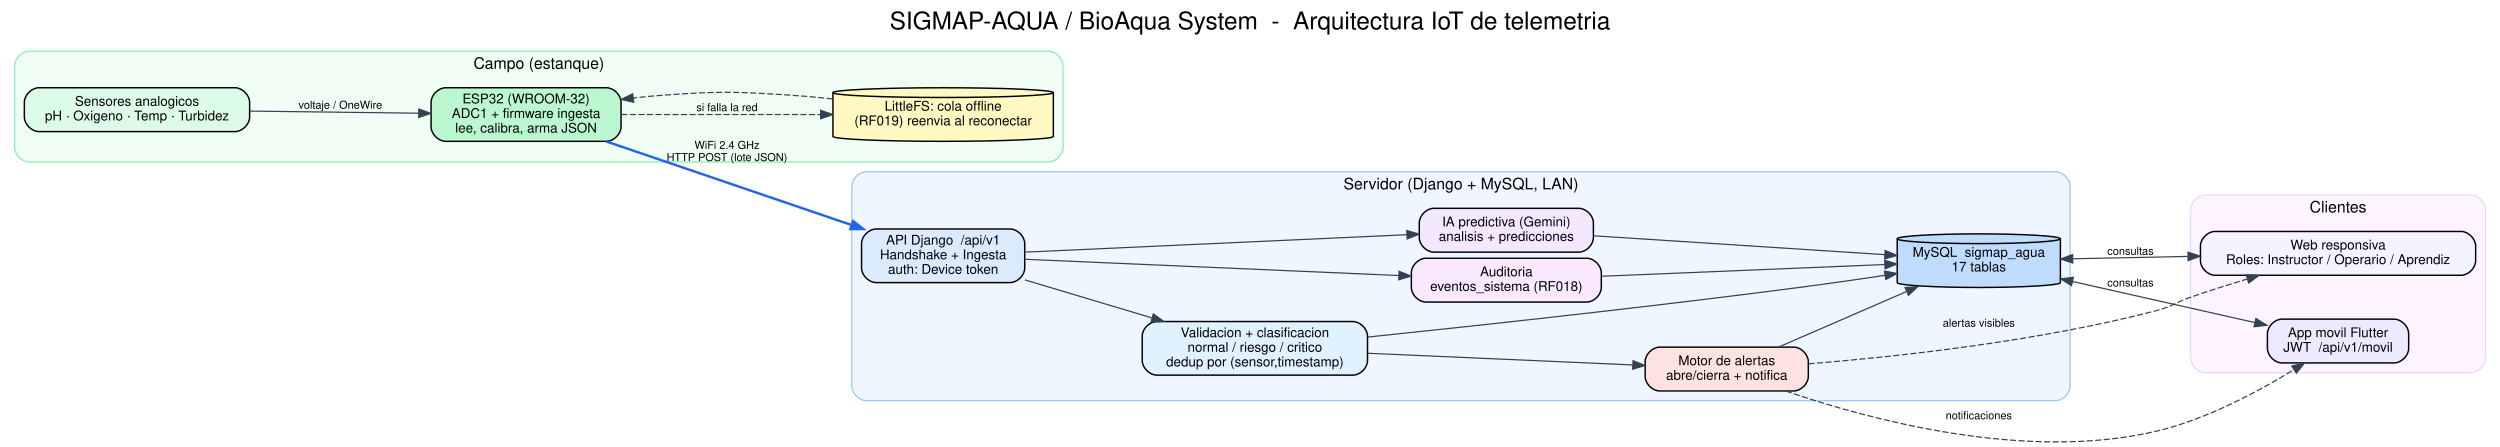
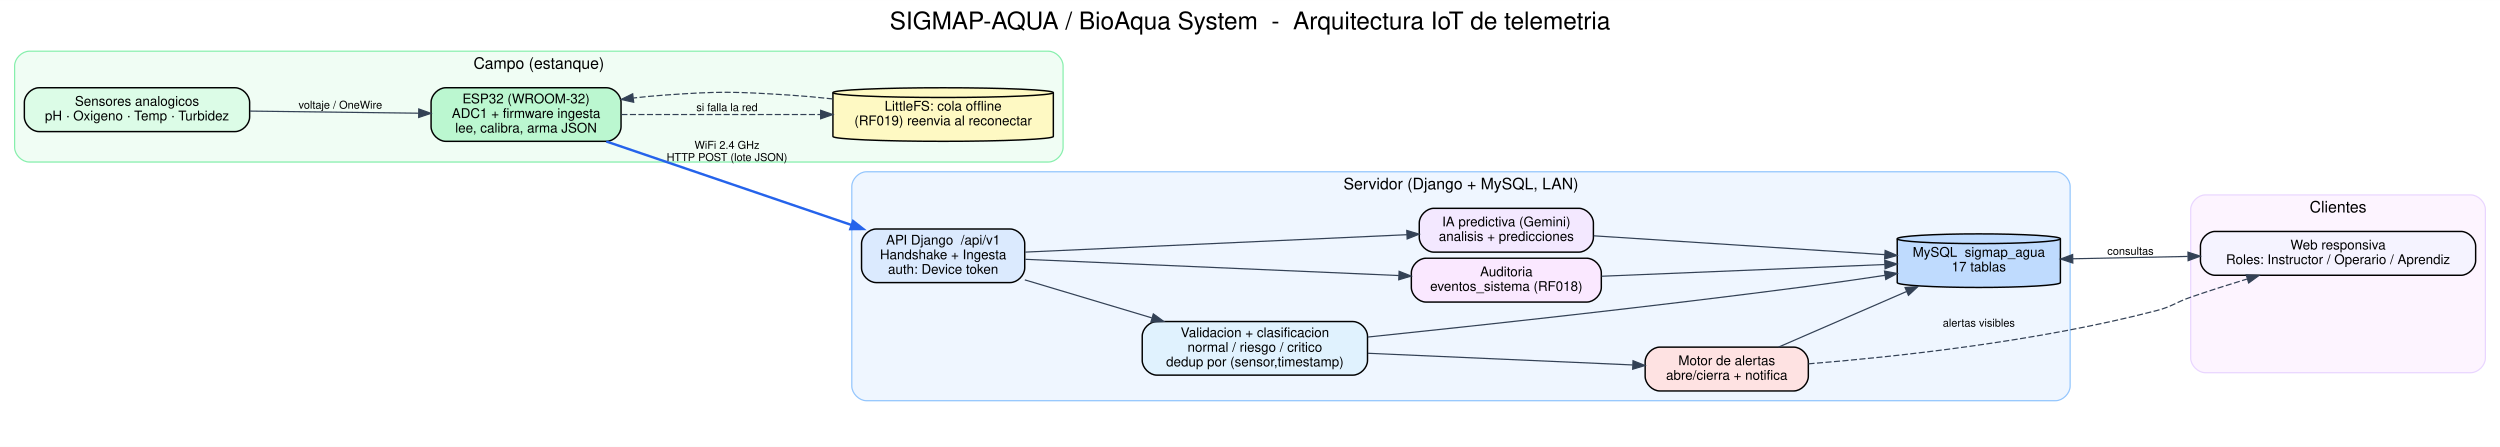
<svg xmlns="http://www.w3.org/2000/svg" width="2053pt" height="367pt" viewBox="0.00 0.00 2053.00 366.88">
  <g id="graph0" class="graph" transform="scale(1 1) rotate(0) translate(4 362.88)">
    <polygon fill="white" stroke="transparent" points="-4,4 -4,-362.88 2049,-362.88 2049,4 -4,4" />
    <text text-anchor="middle" x="1022.5" y="-338.88" font-family="Helvetica,sans-Serif" font-size="20.00">SIGMAP-AQUA / BioAqua System  -  Arquitectura IoT de telemetria</text>
    <g id="clust1" class="cluster">
      <path fill="#f0fdf4" stroke="#86efac" d="M20,-229.88C20,-229.88 857,-229.88 857,-229.88 863,-229.88 869,-235.88 869,-241.88 869,-241.88 869,-308.88 869,-308.88 869,-314.88 863,-320.88 857,-320.88 857,-320.88 20,-320.88 20,-320.88 14,-320.88 8,-314.88 8,-308.88 8,-308.88 8,-241.88 8,-241.88 8,-235.88 14,-229.88 20,-229.88" />
      <text text-anchor="middle" x="438.5" y="-306.48" font-family="Helvetica,sans-Serif" font-size="13.00">Campo (estanque)</text>
    </g>
    <g id="clust2" class="cluster">
      <path fill="#eff6ff" stroke="#93c5fd" d="M707.5,-33.88C707.5,-33.88 1684,-33.88 1684,-33.88 1690,-33.88 1696,-39.88 1696,-45.88 1696,-45.88 1696,-209.88 1696,-209.88 1696,-215.88 1690,-221.88 1684,-221.88 1684,-221.88 707.5,-221.88 707.5,-221.88 701.5,-221.88 695.5,-215.88 695.5,-209.88 695.5,-209.88 695.5,-45.88 695.5,-45.88 695.5,-39.88 701.5,-33.88 707.5,-33.88" />
      <text text-anchor="middle" x="1195.75" y="-207.48" font-family="Helvetica,sans-Serif" font-size="13.00">Servidor (Django + MySQL, LAN)</text>
    </g>
    <g id="clust3" class="cluster">
      <path fill="#fdf4ff" stroke="#e9d5ff" d="M1807,-56.88C1807,-56.88 2025,-56.88 2025,-56.88 2031,-56.88 2037,-62.88 2037,-68.88 2037,-68.88 2037,-190.88 2037,-190.88 2037,-196.88 2031,-202.88 2025,-202.88 2025,-202.88 1807,-202.88 1807,-202.88 1801,-202.88 1795,-196.88 1795,-190.88 1795,-190.88 1795,-68.88 1795,-68.88 1795,-62.88 1801,-56.88 1807,-56.88" />
      <text text-anchor="middle" x="1916" y="-188.48" font-family="Helvetica,sans-Serif" font-size="13.00">Clientes</text>
    </g>
    <g id="node1" class="node">
      <path fill="#dcfce7" stroke="black" stroke-width="1.2" d="M189,-290.88C189,-290.88 28,-290.88 28,-290.88 22,-290.88 16,-284.88 16,-278.88 16,-278.88 16,-266.88 16,-266.88 16,-260.88 22,-254.88 28,-254.88 28,-254.88 189,-254.88 189,-254.88 195,-254.88 201,-260.88 201,-266.88 201,-266.88 201,-278.88 201,-278.88 201,-284.88 195,-290.88 189,-290.88" />
      <text text-anchor="middle" x="108.5" y="-276.08" font-family="Helvetica,sans-Serif" font-size="11.00">Sensores analogicos</text>
      <text text-anchor="middle" x="108.5" y="-264.08" font-family="Helvetica,sans-Serif" font-size="11.00">pH · Oxigeno · Temp · Turbidez</text>
    </g>
    <g id="node2" class="node">
      <path fill="#bbf7d0" stroke="black" stroke-width="1.2" d="M494,-290.88C494,-290.88 362,-290.88 362,-290.88 356,-290.88 350,-284.88 350,-278.88 350,-278.88 350,-258.88 350,-258.88 350,-252.88 356,-246.88 362,-246.88 362,-246.88 494,-246.88 494,-246.88 500,-246.88 506,-252.88 506,-258.88 506,-258.88 506,-278.88 506,-278.88 506,-284.88 500,-290.88 494,-290.88" />
      <text text-anchor="middle" x="428" y="-278.08" font-family="Helvetica,sans-Serif" font-size="11.00">ESP32 (WROOM-32)</text>
      <text text-anchor="middle" x="428" y="-266.08" font-family="Helvetica,sans-Serif" font-size="11.00">ADC1 + firmware ingesta</text>
      <text text-anchor="middle" x="428" y="-254.08" font-family="Helvetica,sans-Serif" font-size="11.00">lee, calibra, arma JSON</text>
    </g>
    <g id="edge1" class="edge">
      <path fill="none" stroke="#334155" d="M201.33,-271.72C244.91,-271.17 296.72,-270.52 339.7,-269.98" />
      <polygon fill="#334155" stroke="#334155" points="339.9,-273.47 349.85,-269.85 339.81,-266.47 339.9,-273.47" />
      <text text-anchor="middle" x="275.5" y="-273.68" font-family="Helvetica,sans-Serif" font-size="9.00">voltaje / OneWire</text>
    </g>
    <g id="node3" class="node">
      <path fill="#fef9c3" stroke="black" stroke-width="1.2" d="M861,-286.88C861,-289.08 820.44,-290.88 770.5,-290.88 720.56,-290.88 680,-289.08 680,-286.88 680,-286.88 680,-250.88 680,-250.88 680,-248.67 720.56,-246.88 770.5,-246.88 820.44,-246.88 861,-248.67 861,-250.88 861,-250.88 861,-286.88 861,-286.88" />
      <path fill="none" stroke="black" stroke-width="1.2" d="M861,-286.88C861,-284.67 820.44,-282.88 770.5,-282.88 720.56,-282.88 680,-284.67 680,-286.88" />
      <text text-anchor="middle" x="770.5" y="-272.08" font-family="Helvetica,sans-Serif" font-size="11.00">LittleFS: cola offline</text>
      <text text-anchor="middle" x="770.5" y="-260.08" font-family="Helvetica,sans-Serif" font-size="11.00">(RF019) reenvia al reconectar</text>
    </g>
    <g id="edge2" class="edge">
      <path fill="none" stroke="#334155" stroke-dasharray="5,2" d="M506.26,-268.88C554.64,-268.88 617.47,-268.88 669.62,-268.88" />
      <polygon fill="#334155" stroke="#334155" points="669.9,-272.38 679.9,-268.88 669.9,-265.38 669.9,-272.38" />
      <text text-anchor="middle" x="593" y="-271.68" font-family="Helvetica,sans-Serif" font-size="9.00">si falla la red</text>
    </g>
    <g id="node4" class="node">
      <path fill="#dbeafe" stroke="black" stroke-width="1.2" d="M825.5,-174.88C825.5,-174.88 715.5,-174.88 715.5,-174.88 709.5,-174.88 703.5,-168.88 703.5,-162.88 703.5,-162.88 703.5,-142.88 703.5,-142.88 703.5,-136.88 709.5,-130.88 715.5,-130.88 715.5,-130.88 825.5,-130.88 825.5,-130.88 831.5,-130.88 837.5,-136.88 837.5,-142.88 837.5,-142.88 837.5,-162.88 837.5,-162.88 837.5,-168.88 831.5,-174.88 825.5,-174.88" />
      <text text-anchor="middle" x="770.5" y="-162.08" font-family="Helvetica,sans-Serif" font-size="11.00">API Django  /api/v1</text>
      <text text-anchor="middle" x="770.5" y="-150.08" font-family="Helvetica,sans-Serif" font-size="11.00">Handshake + Ingesta</text>
      <text text-anchor="middle" x="770.5" y="-138.08" font-family="Helvetica,sans-Serif" font-size="11.00">auth: Device token</text>
    </g>
    <g id="edge12" class="edge">
      <path fill="none" stroke="#2563eb" stroke-width="2" d="M493.85,-246.78C551.24,-227.23 634.98,-198.7 695.08,-178.23" />
      <polygon fill="#2563eb" stroke="#2563eb" stroke-width="2" points="696.56,-181.42 704.89,-174.89 694.3,-174.8 696.56,-181.42" />
      <text text-anchor="middle" x="593" y="-240.68" font-family="Helvetica,sans-Serif" font-size="9.00">WiFi 2.4 GHz</text>
      <text text-anchor="middle" x="593" y="-230.68" font-family="Helvetica,sans-Serif" font-size="9.00">HTTP POST (lote JSON)</text>
    </g>
    <g id="edge3" class="edge">
      <path fill="none" stroke="#334155" stroke-dasharray="5,2" d="M679.83,-281.71C667.8,-283.02 655.62,-284.14 644,-284.88 598.76,-287.75 587.22,-288.06 542,-284.88 533.62,-284.29 524.91,-283.45 516.22,-282.47" />
      <polygon fill="#334155" stroke="#334155" points="516.39,-278.97 506.04,-281.26 515.56,-285.92 516.39,-278.97" />
    </g>
    <g id="node5" class="node">
      <path fill="#e0f2fe" stroke="black" stroke-width="1.2" d="M1107,-98.88C1107,-98.88 946,-98.88 946,-98.88 940,-98.88 934,-92.88 934,-86.88 934,-86.88 934,-66.88 934,-66.88 934,-60.88 940,-54.88 946,-54.88 946,-54.88 1107,-54.88 1107,-54.88 1113,-54.88 1119,-60.88 1119,-66.88 1119,-66.88 1119,-86.88 1119,-86.88 1119,-92.88 1113,-98.88 1107,-98.88" />
      <text text-anchor="middle" x="1026.5" y="-86.08" font-family="Helvetica,sans-Serif" font-size="11.00">Validacion + clasificacion</text>
      <text text-anchor="middle" x="1026.5" y="-74.08" font-family="Helvetica,sans-Serif" font-size="11.00">normal / riesgo / critico</text>
      <text text-anchor="middle" x="1026.5" y="-62.08" font-family="Helvetica,sans-Serif" font-size="11.00">dedup por (sensor,timestamp)</text>
    </g>
    <g id="edge4" class="edge">
      <path fill="none" stroke="#334155" d="M837.57,-133.11C869.41,-123.58 907.95,-112.05 941.82,-101.91" />
      <polygon fill="#334155" stroke="#334155" points="943.12,-105.18 951.7,-98.96 941.12,-98.47 943.12,-105.18" />
    </g>
    <g id="node7" class="node">
      <path fill="#fae8ff" stroke="black" stroke-width="1.2" d="M1299,-150.88C1299,-150.88 1167,-150.88 1167,-150.88 1161,-150.88 1155,-144.88 1155,-138.88 1155,-138.88 1155,-126.88 1155,-126.88 1155,-120.88 1161,-114.88 1167,-114.88 1167,-114.88 1299,-114.88 1299,-114.88 1305,-114.88 1311,-120.88 1311,-126.88 1311,-126.88 1311,-138.88 1311,-138.88 1311,-144.88 1305,-150.88 1299,-150.88" />
      <text text-anchor="middle" x="1233" y="-136.08" font-family="Helvetica,sans-Serif" font-size="11.00">Auditoria</text>
      <text text-anchor="middle" x="1233" y="-124.08" font-family="Helvetica,sans-Serif" font-size="11.00">eventos_sistema (RF018)</text>
    </g>
    <g id="edge8" class="edge">
      <path fill="none" stroke="#334155" d="M837.97,-149.99C918.79,-146.48 1055.44,-140.54 1144.69,-136.67" />
      <polygon fill="#334155" stroke="#334155" points="1144.95,-140.16 1154.79,-136.23 1144.65,-133.17 1144.95,-140.16" />
    </g>
    <g id="node8" class="node">
      <path fill="#f3e8ff" stroke="black" stroke-width="1.2" d="M1292.5,-191.88C1292.5,-191.88 1173.5,-191.88 1173.5,-191.88 1167.5,-191.88 1161.5,-185.88 1161.5,-179.88 1161.5,-179.88 1161.5,-167.88 1161.5,-167.88 1161.5,-161.88 1167.5,-155.88 1173.5,-155.88 1173.5,-155.88 1292.5,-155.88 1292.5,-155.88 1298.5,-155.88 1304.5,-161.88 1304.5,-167.88 1304.5,-167.88 1304.5,-179.88 1304.5,-179.88 1304.5,-185.88 1298.5,-191.88 1292.5,-191.88" />
      <text text-anchor="middle" x="1233" y="-177.08" font-family="Helvetica,sans-Serif" font-size="11.00">IA predictiva (Gemini)</text>
      <text text-anchor="middle" x="1233" y="-165.08" font-family="Helvetica,sans-Serif" font-size="11.00">analisis + predicciones</text>
    </g>
    <g id="edge10" class="edge">
      <path fill="none" stroke="#334155" d="M837.97,-155.91C920.83,-159.69 1062.37,-166.14 1151.35,-170.2" />
      <polygon fill="#334155" stroke="#334155" points="1151.25,-173.7 1161.39,-170.66 1151.56,-166.7 1151.25,-173.7" />
    </g>
    <g id="node6" class="node">
      <path fill="#fee2e2" stroke="black" stroke-width="1.2" d="M1469,-77.88C1469,-77.88 1359,-77.88 1359,-77.88 1353,-77.88 1347,-71.88 1347,-65.88 1347,-65.88 1347,-53.88 1347,-53.88 1347,-47.88 1353,-41.88 1359,-41.88 1359,-41.88 1469,-41.88 1469,-41.88 1475,-41.88 1481,-47.88 1481,-53.88 1481,-53.88 1481,-65.88 1481,-65.88 1481,-71.88 1475,-77.88 1469,-77.88" />
      <text text-anchor="middle" x="1414" y="-63.08" font-family="Helvetica,sans-Serif" font-size="11.00">Motor de alertas</text>
      <text text-anchor="middle" x="1414" y="-51.08" font-family="Helvetica,sans-Serif" font-size="11.00">abre/cierra + notifica</text>
    </g>
    <g id="edge6" class="edge">
      <path fill="none" stroke="#334155" d="M1119.35,-72.83C1185.69,-69.9 1274.25,-65.99 1336.71,-63.24" />
      <polygon fill="#334155" stroke="#334155" points="1337.05,-66.73 1346.89,-62.79 1336.75,-59.74 1337.05,-66.73" />
    </g>
    <g id="node9" class="node">
      <path fill="#bfdbfe" stroke="black" stroke-width="1.2" d="M1688,-166.88C1688,-169.08 1657.97,-170.88 1621,-170.88 1584.03,-170.88 1554,-169.08 1554,-166.88 1554,-166.88 1554,-130.88 1554,-130.88 1554,-128.67 1584.03,-126.88 1621,-126.88 1657.97,-126.88 1688,-128.67 1688,-130.88 1688,-130.88 1688,-166.88 1688,-166.88" />
      <path fill="none" stroke="black" stroke-width="1.2" d="M1688,-166.88C1688,-164.67 1657.97,-162.88 1621,-162.88 1584.03,-162.88 1554,-164.67 1554,-166.88" />
      <text text-anchor="middle" x="1621" y="-152.08" font-family="Helvetica,sans-Serif" font-size="11.00">MySQL  sigmap_agua</text>
      <text text-anchor="middle" x="1621" y="-140.08" font-family="Helvetica,sans-Serif" font-size="11.00">17 tablas</text>
    </g>
    <g id="edge5" class="edge">
      <path fill="none" stroke="#334155" d="M1119.26,-86.16C1210.96,-95.69 1355.91,-111.4 1481,-127.88 1501.48,-130.57 1523.62,-133.78 1544.07,-136.87" />
      <polygon fill="#334155" stroke="#334155" points="1543.55,-140.33 1553.96,-138.38 1544.6,-133.41 1543.55,-140.33" />
    </g>
    <g id="edge7" class="edge">
      <path fill="none" stroke="#334155" d="M1456.48,-77.89C1486.75,-91.03 1528.17,-109.01 1561.75,-123.59" />
      <polygon fill="#334155" stroke="#334155" points="1560.43,-126.83 1571,-127.6 1563.22,-120.41 1560.43,-126.83" />
    </g>
    <g id="node10" class="node">
      <path fill="#f5f3ff" stroke="black" stroke-width="1.2" d="M2017,-172.88C2017,-172.88 1815,-172.88 1815,-172.88 1809,-172.88 1803,-166.88 1803,-160.88 1803,-160.88 1803,-148.88 1803,-148.88 1803,-142.88 1809,-136.88 1815,-136.88 1815,-136.88 2017,-136.88 2017,-136.88 2023,-136.88 2029,-142.88 2029,-148.88 2029,-148.88 2029,-160.88 2029,-160.88 2029,-166.88 2023,-172.88 2017,-172.88" />
      <text text-anchor="middle" x="1916" y="-158.08" font-family="Helvetica,sans-Serif" font-size="11.00">Web responsiva</text>
      <text text-anchor="middle" x="1916" y="-146.08" font-family="Helvetica,sans-Serif" font-size="11.00">Roles: Instructor / Operario / Aprendiz</text>
    </g>
    <g id="edge15" class="edge">
      <path fill="none" stroke="#334155" stroke-dasharray="5,2" d="M1481.11,-64.16C1552.54,-69.88 1669.27,-82.41 1767,-107.88 1779.94,-111.25 1782.36,-114.51 1795,-118.88 1809.84,-124.01 1825.85,-129.11 1841.19,-133.78" />
      <polygon fill="#334155" stroke="#334155" points="1840.58,-137.25 1851.16,-136.79 1842.6,-130.55 1840.58,-137.25" />
      <text text-anchor="middle" x="1621" y="-94.68" font-family="Helvetica,sans-Serif" font-size="9.00">alertas visibles</text>
    </g>
-     <g id="node11" class="node">
-       <path fill="#ede9fe" stroke="black" stroke-width="1.2" d="M1962,-100.88C1962,-100.88 1870,-100.88 1870,-100.88 1864,-100.88 1858,-94.88 1858,-88.88 1858,-88.88 1858,-76.88 1858,-76.88 1858,-70.88 1864,-64.88 1870,-64.88 1870,-64.88 1962,-64.88 1962,-64.88 1968,-64.88 1974,-70.88 1974,-76.88 1974,-76.88 1974,-88.88 1974,-88.88 1974,-94.88 1968,-100.88 1962,-100.88" />
-       <text text-anchor="middle" x="1916" y="-86.08" font-family="Helvetica,sans-Serif" font-size="11.00">App movil Flutter</text>
-       <text text-anchor="middle" x="1916" y="-74.08" font-family="Helvetica,sans-Serif" font-size="11.00">JWT  /api/v1/movil</text>
-     </g>
-     <g id="edge16" class="edge">
-       <path fill="none" stroke="#334155" stroke-dasharray="5,2" d="M1462.47,-41.82C1530.55,-18.44 1659.58,16.48 1767,-8.88 1808.17,-18.6 1850.95,-41.62 1879.86,-59.43" />
-       <polygon fill="#334155" stroke="#334155" points="1878.04,-62.42 1888.38,-64.76 1881.76,-56.49 1878.04,-62.42" />
-       <text text-anchor="middle" x="1621" y="-18.68" font-family="Helvetica,sans-Serif" font-size="9.00">notificaciones</text>
-     </g>
    <g id="edge9" class="edge">
      <path fill="none" stroke="#334155" d="M1311.19,-136.08C1378.78,-138.88 1476.45,-142.93 1543.76,-145.72" />
      <polygon fill="#334155" stroke="#334155" points="1543.74,-149.22 1553.88,-146.13 1544.03,-142.22 1543.74,-149.22" />
    </g>
    <g id="edge11" class="edge">
      <path fill="none" stroke="#334155" d="M1304.8,-169.29C1372.53,-164.9 1474.37,-158.31 1543.83,-153.81" />
      <polygon fill="#334155" stroke="#334155" points="1544.09,-157.3 1553.84,-153.16 1543.63,-150.31 1544.09,-157.3" />
    </g>
    <g id="edge13" class="edge">
      <path fill="none" stroke="#334155" d="M1698.26,-150.44C1727.04,-151.03 1760.56,-151.71 1792.52,-152.37" />
      <polygon fill="#334155" stroke="#334155" points="1698.19,-146.94 1688.12,-150.23 1698.05,-153.93 1698.19,-146.94" />
      <polygon fill="#334155" stroke="#334155" points="1792.76,-155.87 1802.83,-152.58 1792.9,-148.87 1792.76,-155.87" />
      <text text-anchor="middle" x="1745.5" y="-153.68" font-family="Helvetica,sans-Serif" font-size="9.00">consultas</text>
    </g>
-     <g id="edge14" class="edge">
-       <path fill="none" stroke="#334155" d="M1697.89,-131.78C1744.23,-121.34 1802.96,-108.11 1847.64,-98.05" />
-       <polygon fill="#334155" stroke="#334155" points="1697.11,-128.37 1688.12,-133.98 1698.64,-135.2 1697.11,-128.37" />
-       <polygon fill="#334155" stroke="#334155" points="1848.55,-101.43 1857.53,-95.82 1847.01,-94.6 1848.55,-101.43" />
-       <text text-anchor="middle" x="1745.5" y="-127.68" font-family="Helvetica,sans-Serif" font-size="9.00">consultas</text>
-     </g>
  </g>
</svg>
